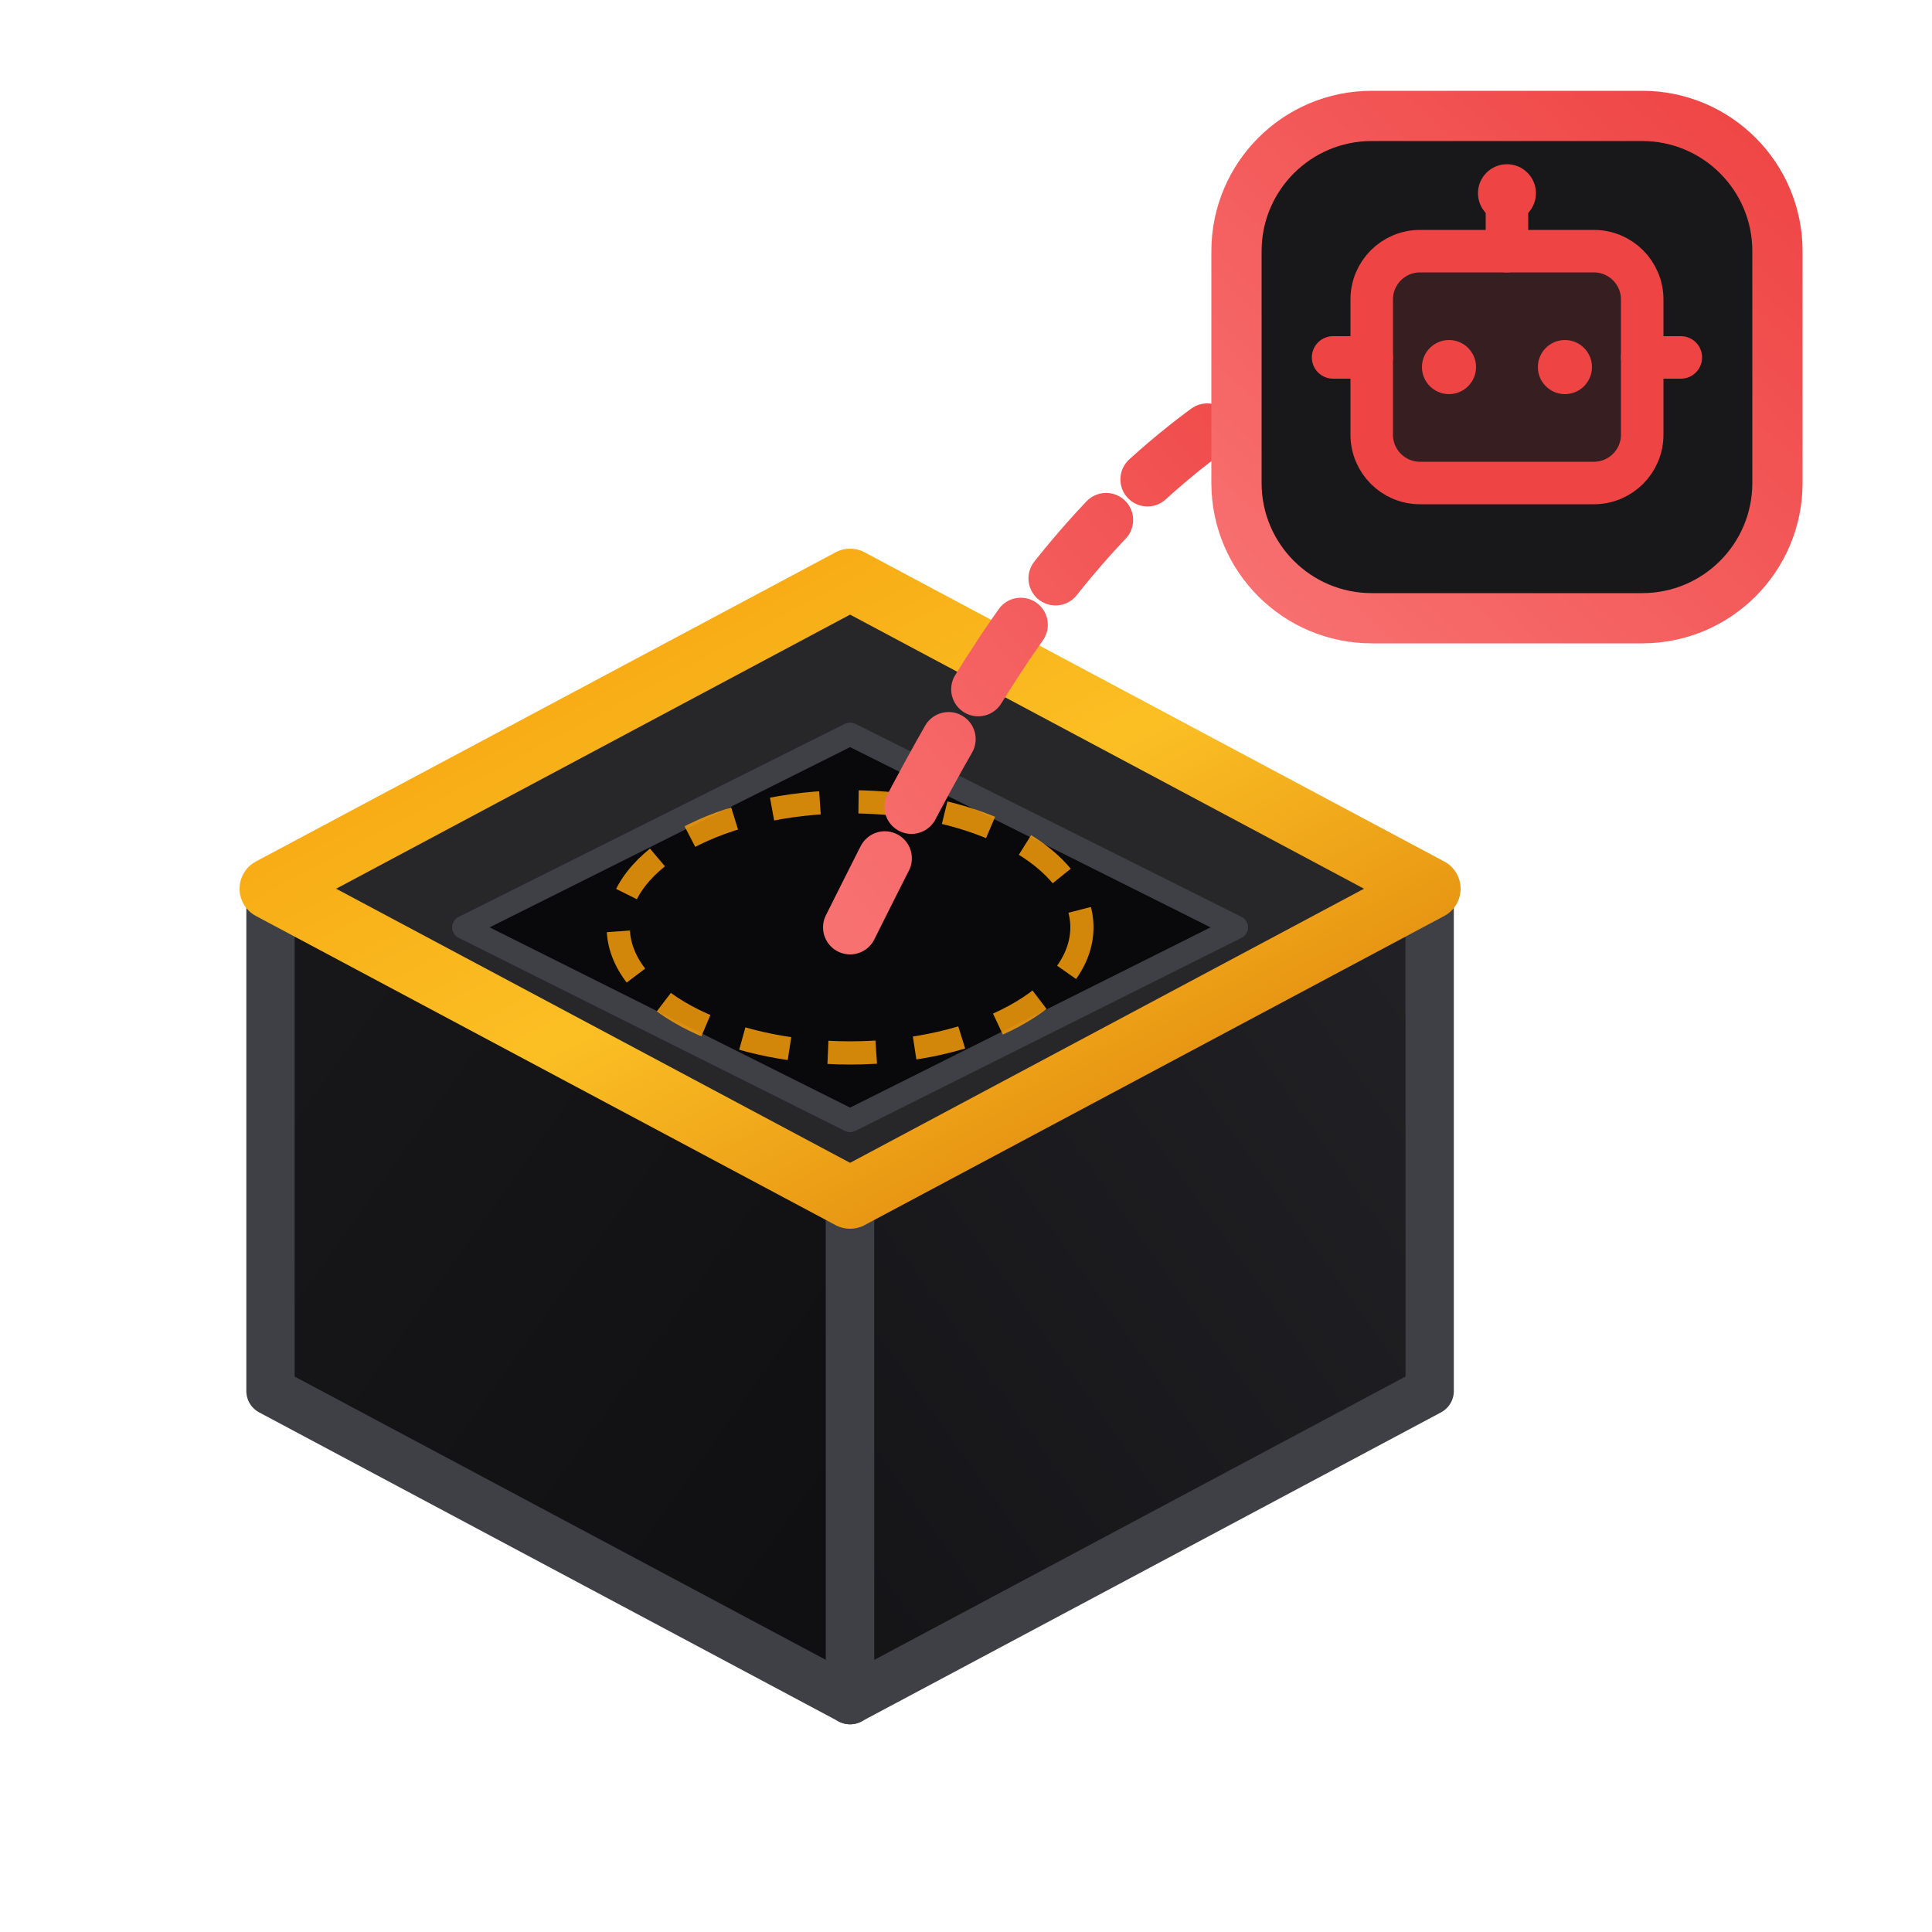
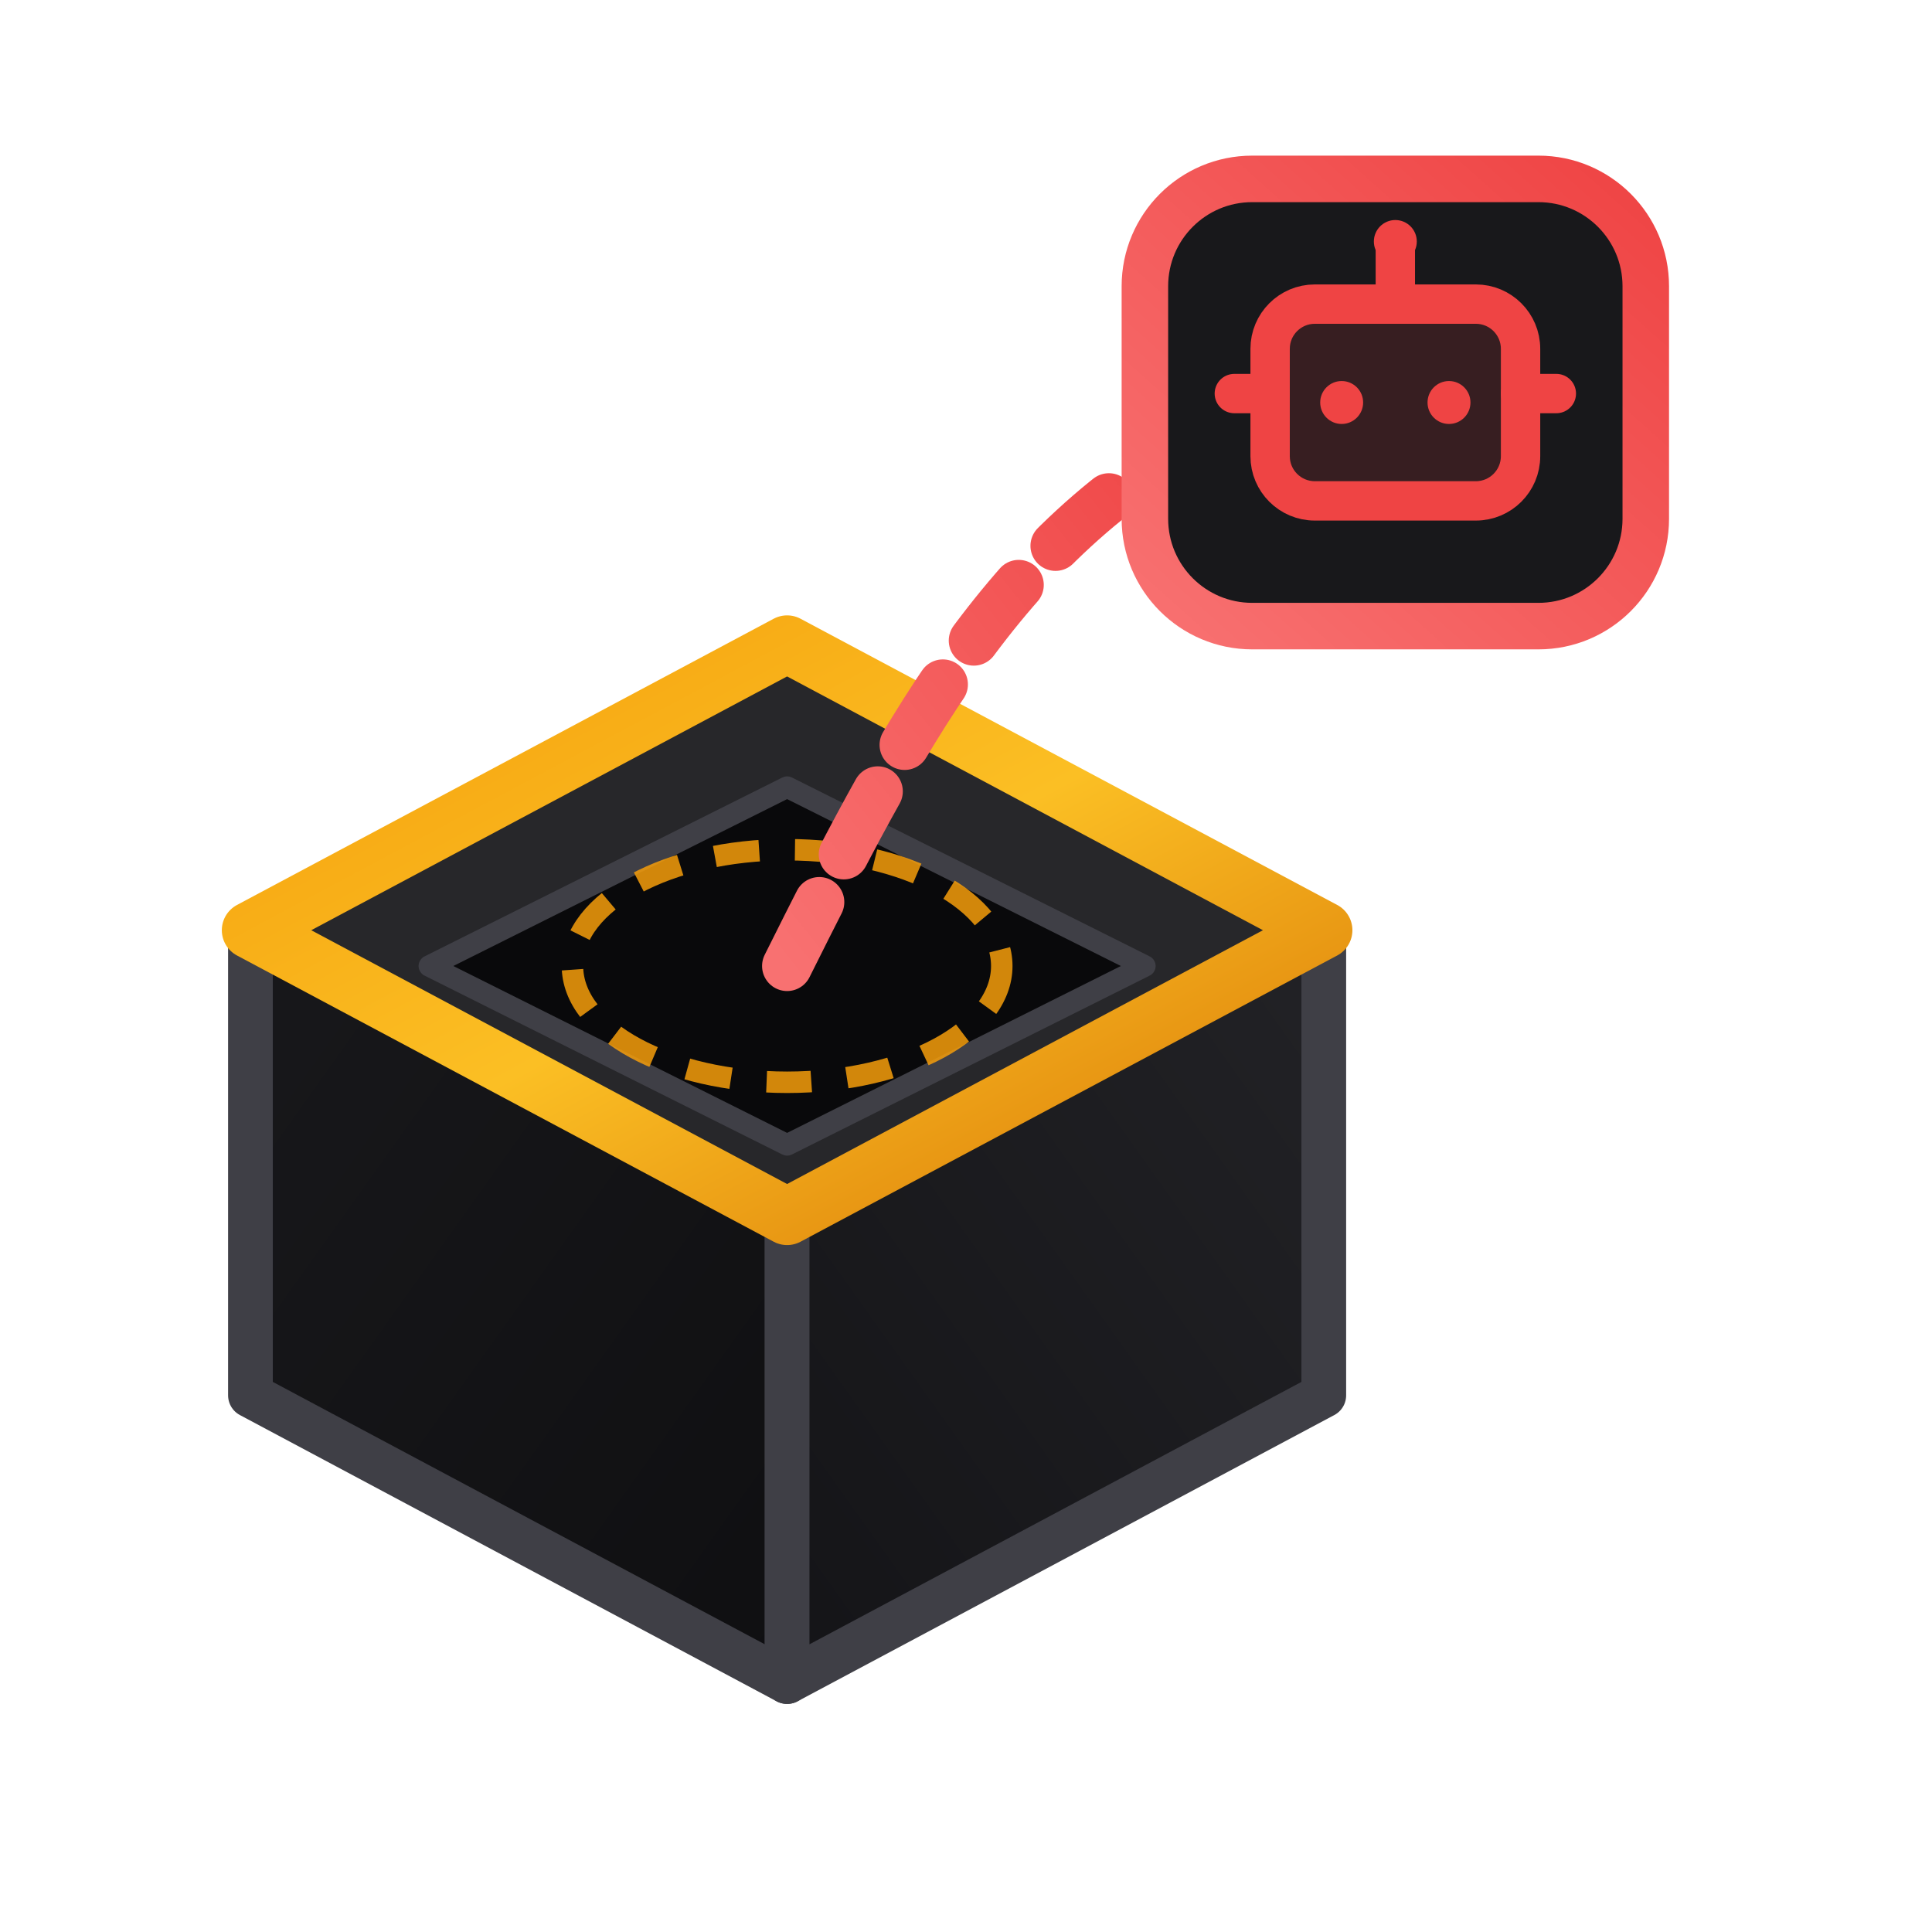
- <svg xmlns="http://www.w3.org/2000/svg" width="64" height="64" viewBox="0 0 100 100" fill="none">
+ <svg xmlns="http://www.w3.org/2000/svg" width="64" height="64" viewBox="0 -5 108 106" fill="none">
  <defs>
    <linearGradient id="sbFirewallRim" x1="0%" y1="0%" x2="100%" y2="100%">
      <stop offset="0%" stop-color="#F59E0B" />
      <stop offset="50%" stop-color="#FBBF24" />
      <stop offset="100%" stop-color="#D97706" />
    </linearGradient>
    <linearGradient id="sbBoxLeft" x1="0%" y1="0%" x2="100%" y2="100%">
      <stop offset="0%" stop-color="#18181B" />
      <stop offset="100%" stop-color="#0F0F11" />
    </linearGradient>
    <linearGradient id="sbBoxRight" x1="100%" y1="0%" x2="0%" y2="100%">
      <stop offset="0%" stop-color="#222226" />
      <stop offset="100%" stop-color="#141417" />
    </linearGradient>
    <linearGradient id="escapeRedGrad" x1="0%" y1="100%" x2="100%" y2="0%">
      <stop offset="0%" stop-color="#F87171" />
      <stop offset="100%" stop-color="#EF4444" />
    </linearGradient>
  </defs>
  <path d="M 14 46 L 44 62 L 44 88 L 14 72 Z" fill="url(#sbBoxLeft)" stroke="#3F3F46" stroke-width="2.5" stroke-linejoin="round" />
  <path d="M 44 62 L 74 46 L 74 72 L 44 88 Z" fill="url(#sbBoxRight)" stroke="#3F3F46" stroke-width="2.5" stroke-linejoin="round" />
  <path d="M 44 30 L 74 46 L 44 62 L 14 46 Z" fill="#27272A" stroke="url(#sbFirewallRim)" stroke-width="3.2" stroke-linejoin="round" />
  <path d="M 44 38 L 64 48 L 44 58 L 24 48 Z" fill="#09090B" stroke="#3F3F46" stroke-width="1.2" stroke-linejoin="round" />
  <ellipse cx="44" cy="48" rx="12" ry="6.5" stroke="#F59E0B" stroke-width="1.2" stroke-dasharray="2.5 2" stroke-opacity="0.85" fill="none" />
-   <path d="M 44 48 C 50 36, 56 24, 70 18" stroke="url(#escapeRedGrad)" stroke-width="2.8" stroke-dasharray="4 3" stroke-linecap="round" fill="none" />
-   <rect x="64" y="6" width="28" height="26" rx="7" fill="#18181B" stroke="url(#escapeRedGrad)" stroke-width="2.6" />
-   <line x1="78" y1="11" x2="78" y2="13" stroke="#EF4444" stroke-width="2.2" stroke-linecap="round" />
-   <circle cx="78" cy="10" r="1.5" fill="#EF4444" />
-   <rect x="71" y="13" width="14" height="12" rx="2.5" stroke="#EF4444" stroke-width="2.2" fill="#EF4444" fill-opacity="0.15" />
-   <circle cx="75" cy="19" r="1.4" fill="#EF4444" />
-   <circle cx="81" cy="19" r="1.4" fill="#EF4444" />
-   <line x1="69" y1="18.5" x2="71" y2="18.5" stroke="#EF4444" stroke-width="2.2" stroke-linecap="round" />
-   <line x1="85" y1="18.5" x2="87" y2="18.5" stroke="#EF4444" stroke-width="2.2" stroke-linecap="round" />
+   <path d="M 44 48 C 50 36, 56 24, 68 18" stroke="url(#escapeRedGrad)" stroke-width="2.8" stroke-dasharray="4 3" stroke-linecap="round" fill="none" />
+   <rect x="64" y="4" width="28" height="25" rx="6" fill="#18181B" stroke="url(#escapeRedGrad)" stroke-width="2.6" />
+   <line x1="78" y1="8" x2="78" y2="10.5" stroke="#EF4444" stroke-width="2.2" stroke-linecap="round" />
+   <circle cx="78" cy="7.5" r="1.2" fill="#EF4444" />
+   <rect x="71" y="11" width="14" height="11" rx="2.5" stroke="#EF4444" stroke-width="2.2" fill="#EF4444" fill-opacity="0.15" />
+   <circle cx="75" cy="16.5" r="1.2" fill="#EF4444" />
+   <circle cx="81" cy="16.5" r="1.2" fill="#EF4444" />
+   <line x1="69" y1="16" x2="71" y2="16" stroke="#EF4444" stroke-width="2.2" stroke-linecap="round" />
+   <line x1="85" y1="16" x2="87" y2="16" stroke="#EF4444" stroke-width="2.2" stroke-linecap="round" />
</svg>
